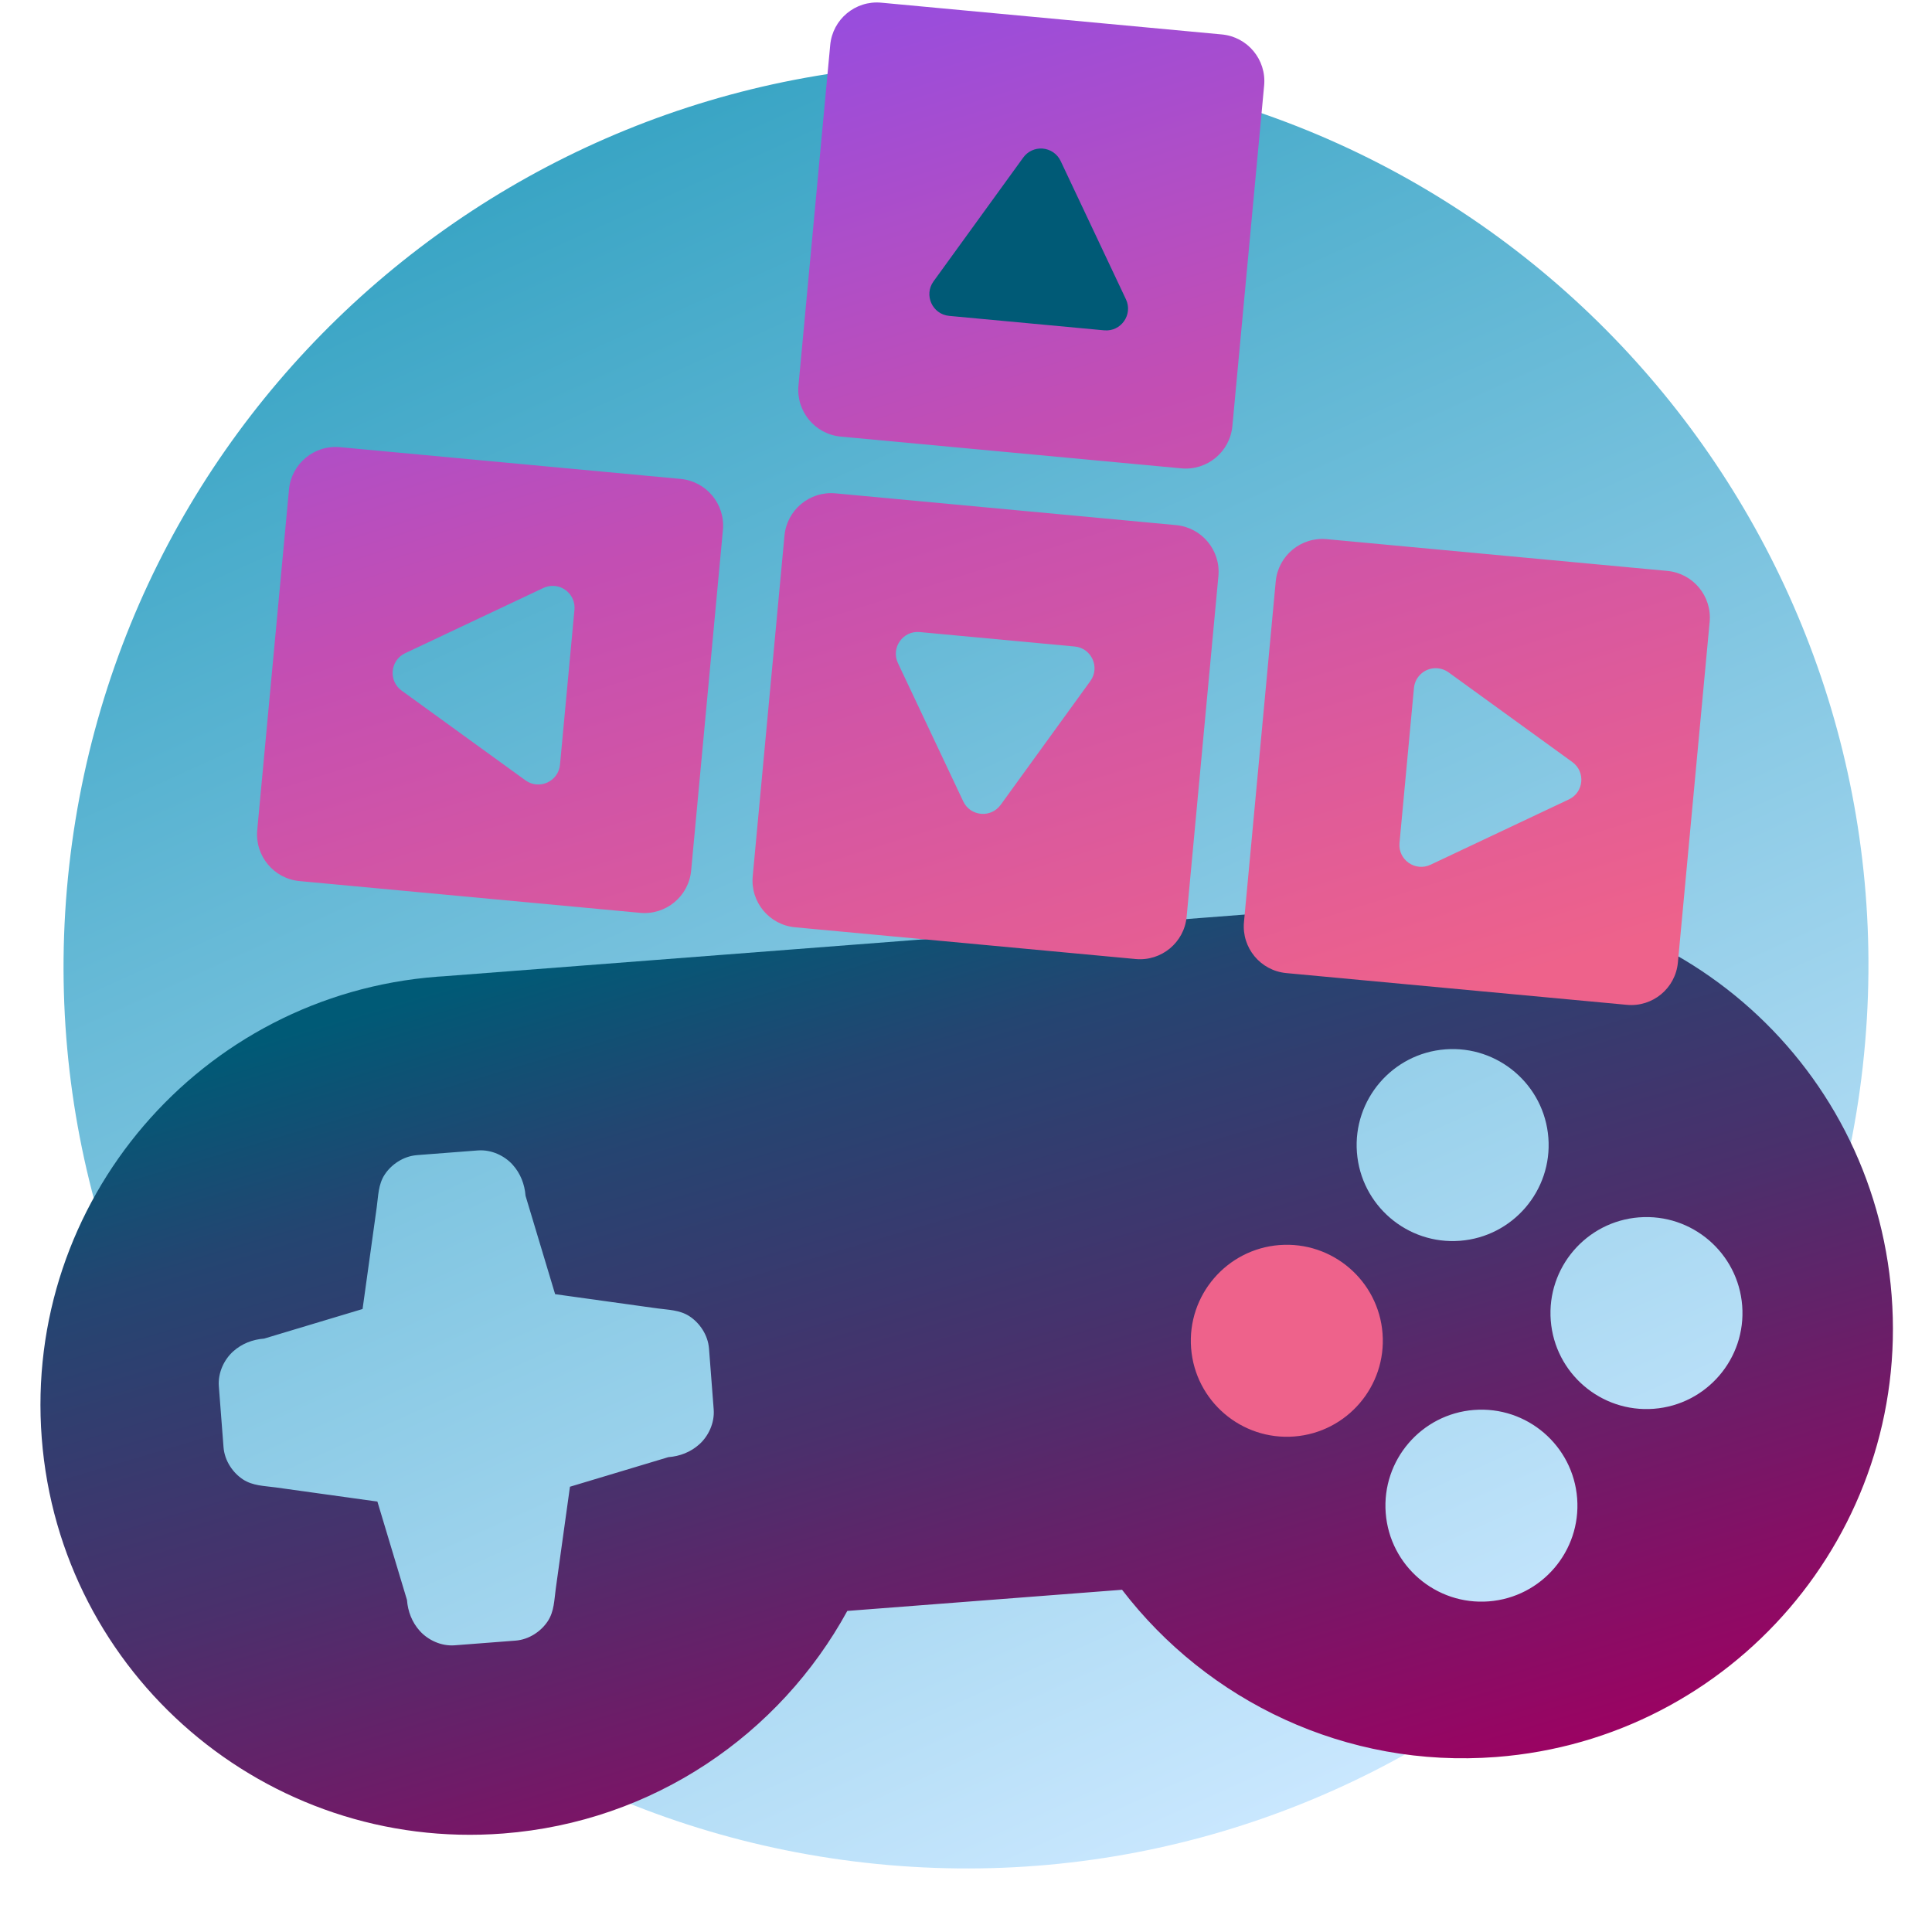
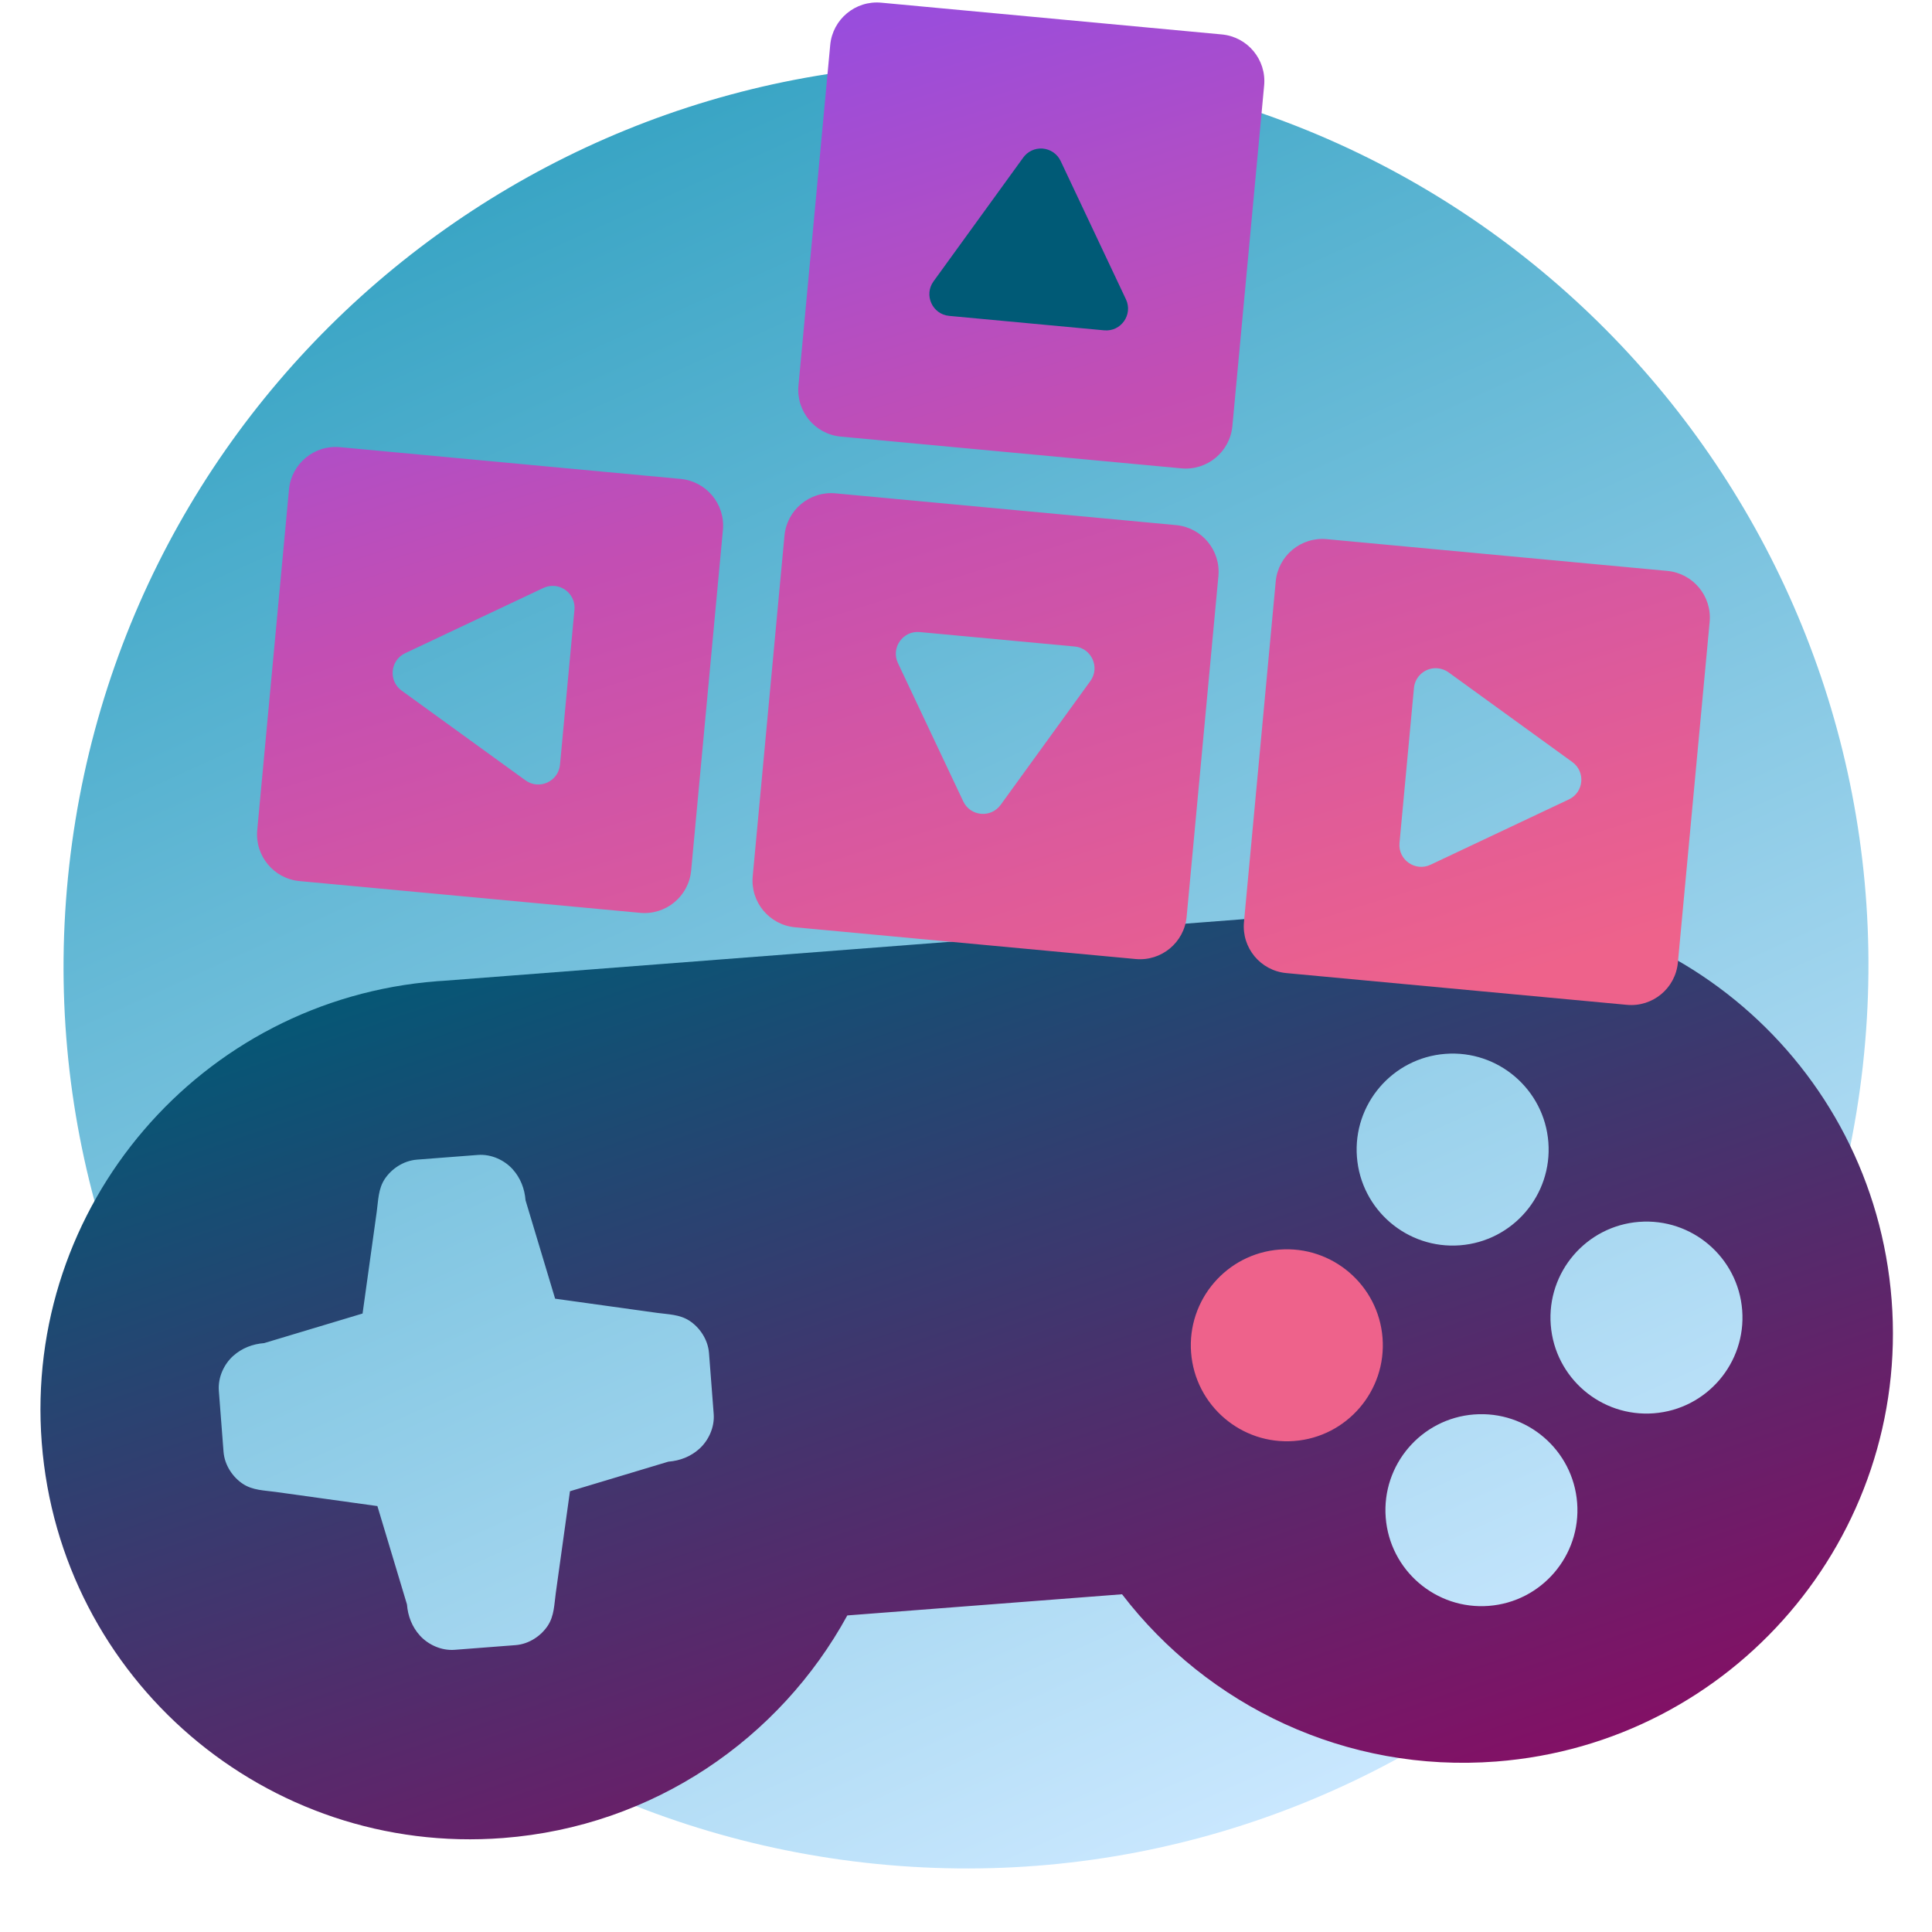
<svg xmlns="http://www.w3.org/2000/svg" xmlns:xlink="http://www.w3.org/1999/xlink" width="143.213mm" height="143.213mm" viewBox="0 0 143.213 143.213" version="1.1" id="svg2873">
  <defs id="defs2867">
    <linearGradient id="linearGradient2144">
      <stop style="stop-color:#ee628b;stop-opacity:1;" offset="0" id="stop2140" />
      <stop style="stop-color:#c34eb3;stop-opacity:1;" offset="0.569" id="stop2148" />
      <stop style="stop-color:#934de2;stop-opacity:1;" offset="1" id="stop2142" />
    </linearGradient>
    <linearGradient id="linearGradient2085">
      <stop style="stop-color:#005a76;stop-opacity:1;" offset="0" id="stop2081" />
-       <stop style="stop-color:#244571;stop-opacity:1;" offset="0.18" id="stop1029" />
-       <stop style="stop-color:#4a306c;stop-opacity:1;" offset="0.496" id="stop1027" />
      <stop style="stop-color:#a00062;stop-opacity:1;" offset="1" id="stop2083" />
    </linearGradient>
    <linearGradient id="linearGradient2021">
      <stop style="stop-color:#38a4c4;stop-opacity:1;" offset="0" id="stop2017" />
      <stop style="stop-color:#cbe8ff;stop-opacity:1;" offset="1" id="stop2019" />
    </linearGradient>
    <filter style="color-interpolation-filters:sRGB" id="filter1980" x="-0.02" y="-0.018" width="1.04" height="1.044">
      <feFlood flood-opacity="0.251" flood-color="rgb(0,0,0)" result="flood" id="feFlood1970" />
      <feComposite in="flood" in2="SourceGraphic" operator="in" result="composite1" id="feComposite1972" />
      <feGaussianBlur in="composite1" stdDeviation="1" result="blur" id="feGaussianBlur1974" />
      <feOffset dx="0" dy="1" result="offset" id="feOffset1976" />
      <feComposite in="SourceGraphic" in2="offset" operator="over" result="composite2" id="feComposite1978" />
    </filter>
    <linearGradient xlink:href="#linearGradient2021" id="linearGradient2023" x1="226.839" y1="35.98" x2="285.777" y2="166.388" gradientUnits="userSpaceOnUse" gradientTransform="matrix(0.9554285,0,0,0.9554285,11.33954,4.638603)" />
-     <linearGradient xlink:href="#linearGradient2085" id="linearGradient2089" x1="271.027" y1="35.842" x2="270.552" y2="103.778" gradientUnits="userSpaceOnUse" gradientTransform="matrix(1.054711,-0.3193442,0.3193442,1.054711,-45.05384,141.6457)" />
+     <linearGradient xlink:href="#linearGradient2085" id="linearGradient2089" x1="267.751" y1="29.72" x2="270.983" y2="119.299" gradientUnits="userSpaceOnUse" gradientTransform="matrix(1.054711,-0.3193442,0.3193442,1.054711,-45.05384,141.9587)" />
    <linearGradient xlink:href="#linearGradient2144" id="linearGradient2146" x1="267.288" y1="166.435" x2="220.44" y2="99.792" gradientUnits="userSpaceOnUse" gradientTransform="rotate(17.76538,441.5393,128.2254)" />
  </defs>
  <g id="layer1" transform="translate(-184.4489,-29.51289)">
    <path style="fill:url(#linearGradient2023);fill-opacity:1;fill-rule:nonzero;stroke:none;stroke-width:0.538;stroke-linejoin:round;stroke-miterlimit:4;stroke-dasharray:none;stroke-opacity:1" id="path3680" d="m 322.525,108.614 a 66.891,66.891 0 0 1 -73.925,58.979 66.891,66.891 0 0 1 -59.023,-73.89 66.891,66.891 0 0 1 73.856,-59.066 66.891,66.891 0 0 1 59.109,73.821" />
    <g id="g1932" transform="matrix(1.068004,0,0,1.068004,-17.49467,-6.729483)">
-       <ellipse style="fill:#ee628b;fill-opacity:1;fill-rule:nonzero;stroke:none;stroke-width:0.934;stroke-linejoin:round;stroke-miterlimit:4;stroke-dasharray:none;stroke-opacity:1" id="path3702" cx="229.546" cy="202.491" rx="8.198" ry="8.225" transform="rotate(-16.8452)" />
-       <path id="rect3031-2-3-7" style="fill:url(#linearGradient2089);fill-opacity:1;stroke:none;stroke-width:1.57;stroke-miterlimit:4;stroke-dasharray:none;stroke-opacity:1" d="m 219.425,101.725 c -16.418,1.265 -28.708,15.606 -27.443,32.025 1.265,16.418 15.606,28.708 32.024,27.443 10.44,-0.804 19.21,-6.897 23.888,-15.449 l 19.069,-1.469 c 5.932,7.734 15.531,12.412 25.972,11.608 16.418,-1.265 28.708,-15.606 27.443,-32.024 -1.27,-16.483 -15.606,-28.709 -32.024,-27.444 -0.144,0.011 -0.287,0.026 -0.431,0.039 l -68.066,5.243 c -0.144,0.009 -0.288,0.016 -0.432,0.027 z m -1.401,12.383 4.222,-0.325 c 0.958,-0.074 1.867,0.379 2.418,0.989 0.551,0.61 0.836,1.365 0.897,2.157 l 2.053,6.83 7.064,0.983 c 0.787,0.109 1.58,0.103 2.267,0.554 0.687,0.451 1.276,1.279 1.35,2.238 l 0.325,4.222 c 0.074,0.959 -0.381,1.867 -0.991,2.418 -0.61,0.551 -1.363,0.836 -2.155,0.897 l -6.83,2.053 -0.983,7.062 c -0.11,0.787 -0.105,1.582 -0.556,2.269 -0.451,0.687 -1.279,1.276 -2.238,1.35 l -4.222,0.325 c -0.958,0.074 -1.867,-0.381 -2.418,-0.991 -0.551,-0.61 -0.834,-1.365 -0.895,-2.157 l -2.053,-6.828 -7.064,-0.983 c -0.787,-0.109 -1.582,-0.105 -2.269,-0.556 -0.687,-0.451 -1.274,-1.28 -1.347,-2.238 l -0.325,-4.222 c -0.074,-0.958 0.379,-1.867 0.989,-2.418 0.61,-0.551 1.365,-0.834 2.157,-0.895 l 6.83,-2.053 0.983,-7.064 c 0.109,-0.787 0.102,-1.582 0.554,-2.269 0.451,-0.687 1.28,-1.274 2.238,-1.347 z m 71.373,-7.341 c 3.665,-0.282 6.873,2.467 7.155,6.132 0.282,3.665 -2.467,6.873 -6.132,7.155 -3.665,0.282 -6.873,-2.467 -7.155,-6.132 -0.282,-3.665 2.467,-6.873 6.132,-7.155 z m -11.509,13.584 c 3.665,-0.282 6.873,2.466 7.155,6.131 0.282,3.665 -2.467,6.873 -6.132,7.155 -3.665,0.282 -6.873,-2.467 -7.155,-6.132 -0.282,-3.665 2.467,-6.872 6.132,-7.155 z m 24.962,-1.923 c 3.665,-0.282 6.873,2.466 7.155,6.131 0.282,3.665 -2.467,6.873 -6.132,7.155 -3.665,0.282 -6.873,-2.467 -7.155,-6.132 -0.282,-3.665 2.467,-6.872 6.132,-7.155 z m -11.455,13.367 c 3.665,-0.282 6.873,2.466 7.155,6.131 0.282,3.665 -2.467,6.873 -6.132,7.155 -3.665,0.282 -6.873,-2.467 -7.155,-6.132 -0.282,-3.665 2.467,-6.872 6.132,-7.155 z" />
+       <ellipse style="fill:#ee628b;fill-opacity:1;fill-rule:nonzero;stroke:none;stroke-width:0.934;stroke-linejoin:round;stroke-miterlimit:4;stroke-dasharray:none;stroke-opacity:1" id="path3702" cx="229.455" cy="202.791" rx="8.198" ry="8.225" transform="rotate(-16.8452)" />
+       <path id="rect3031-2-3-7" style="fill:url(#linearGradient2089);fill-opacity:1;stroke:none;stroke-width:1.57;stroke-miterlimit:4;stroke-dasharray:none;stroke-opacity:1" d="m 219.425,102.038 c -16.418,1.265 -28.708,15.606 -27.443,32.025 1.265,16.418 15.606,28.708 32.024,27.443 10.44,-0.804 19.21,-6.897 23.888,-15.449 l 19.069,-1.469 c 5.932,7.734 15.531,12.412 25.972,11.608 16.418,-1.265 28.708,-15.606 27.443,-32.024 -1.27,-16.483 -15.606,-28.709 -32.024,-27.444 -0.144,0.011 -0.287,0.026 -0.431,0.039 l -68.066,5.243 c -0.144,0.009 -0.288,0.016 -0.432,0.027 z m -1.401,12.383 4.222,-0.325 c 0.958,-0.074 1.867,0.379 2.418,0.989 0.551,0.61 0.836,1.365 0.897,2.157 l 2.053,6.83 7.064,0.983 c 0.787,0.109 1.58,0.103 2.267,0.554 0.687,0.451 1.276,1.279 1.35,2.238 l 0.325,4.222 c 0.074,0.959 -0.381,1.867 -0.991,2.418 -0.61,0.551 -1.363,0.836 -2.155,0.897 l -6.83,2.053 -0.983,7.062 c -0.11,0.787 -0.105,1.582 -0.556,2.269 -0.451,0.687 -1.279,1.276 -2.238,1.35 l -4.222,0.325 c -0.958,0.074 -1.867,-0.381 -2.418,-0.991 -0.551,-0.61 -0.834,-1.365 -0.895,-2.157 l -2.053,-6.828 -7.064,-0.983 c -0.787,-0.109 -1.582,-0.105 -2.269,-0.556 -0.687,-0.451 -1.274,-1.28 -1.347,-2.238 l -0.325,-4.222 c -0.074,-0.958 0.379,-1.867 0.989,-2.418 0.61,-0.551 1.365,-0.834 2.157,-0.895 l 6.83,-2.053 0.983,-7.064 c 0.109,-0.787 0.102,-1.582 0.554,-2.269 0.451,-0.687 1.28,-1.274 2.238,-1.347 z m 71.373,-7.341 c 3.665,-0.282 6.873,2.467 7.155,6.132 0.282,3.665 -2.467,6.873 -6.132,7.155 -3.665,0.282 -6.873,-2.467 -7.155,-6.132 -0.282,-3.665 2.467,-6.873 6.132,-7.155 z m -11.509,13.584 c 3.665,-0.282 6.873,2.466 7.155,6.131 0.282,3.665 -2.467,6.873 -6.132,7.155 -3.665,0.282 -6.873,-2.467 -7.155,-6.132 -0.282,-3.665 2.467,-6.872 6.132,-7.155 z m 24.962,-1.923 c 3.665,-0.282 6.873,2.466 7.155,6.131 0.282,3.665 -2.467,6.873 -6.132,7.155 -3.665,0.282 -6.873,-2.467 -7.155,-6.132 -0.282,-3.665 2.467,-6.872 6.132,-7.155 z m -11.455,13.367 c 3.665,-0.282 6.873,2.466 7.155,6.131 0.282,3.665 -2.467,6.873 -6.132,7.155 -3.665,0.282 -6.873,-2.467 -7.155,-6.132 -0.282,-3.665 2.467,-6.872 6.132,-7.155 z" />
      <ellipse style="fill:#005a76;fill-opacity:1;fill-rule:nonzero;stroke:none;stroke-width:0.893;stroke-linejoin:round;stroke-miterlimit:4;stroke-dasharray:none;stroke-opacity:1" id="path3704" cx="263.439" cy="-31.42" rx="10.779" ry="9.35" transform="rotate(17.76538)" />
      <path id="path1873-2-8" style="color:#000000;font-style:normal;font-variant:normal;font-weight:normal;font-stretch:normal;font-size:medium;line-height:normal;font-family:sans-serif;font-variant-ligatures:normal;font-variant-position:normal;font-variant-caps:normal;font-variant-numeric:normal;font-variant-alternates:normal;font-variant-east-asian:normal;font-feature-settings:normal;font-variation-settings:normal;text-indent:0;text-align:start;text-decoration:none;text-decoration-line:none;text-decoration-style:solid;text-decoration-color:#000000;letter-spacing:normal;word-spacing:normal;text-transform:none;writing-mode:lr-tb;direction:ltr;text-orientation:mixed;dominant-baseline:auto;baseline-shift:baseline;text-anchor:start;white-space:normal;shape-padding:0;shape-margin:0;inline-size:0;clip-rule:nonzero;display:inline;overflow:visible;visibility:visible;isolation:auto;mix-blend-mode:normal;color-interpolation:sRGB;color-interpolation-filters:linearRGB;solid-color:#000000;solid-opacity:1;vector-effect:none;fill:url(#linearGradient2146);fill-opacity:1;fill-rule:nonzero;stroke:none;stroke-width:1.128;stroke-linecap:butt;stroke-linejoin:round;stroke-miterlimit:4;stroke-dasharray:none;stroke-dashoffset:0;stroke-opacity:1;color-rendering:auto;image-rendering:auto;shape-rendering:auto;text-rendering:auto;enable-background:accumulate;stop-color:#000000" d="m 250.249,34.121 c -1.789,-0.167 -3.375,1.148 -3.541,2.937 l -2.204,23.639 c -0.167,1.789 1.148,3.374 2.937,3.541 l 23.639,2.204 c 1.789,0.167 3.374,-1.148 3.541,-2.937 l 2.204,-23.639 c 0.167,-1.789 -1.148,-3.375 -2.937,-3.541 z m 11.188,10.124 c 0.547,0.039 1.031,0.369 1.265,0.865 l 4.531,9.598 c 0.5,1.06 -0.342,2.262 -1.509,2.154 L 254.964,55.859 C 253.797,55.749 253.191,54.412 253.878,53.463 l 6.228,-8.595 c 0.306,-0.423 0.809,-0.659 1.331,-0.623 z m -48.753,20.726 c -1.789,-0.167 -3.374,1.148 -3.541,2.937 l -2.204,23.639 c -0.167,1.789 1.148,3.375 2.937,3.541 l 23.639,2.204 c 1.789,0.167 3.374,-1.148 3.541,-2.937 l 2.204,-23.639 c 0.167,-1.789 -1.148,-3.374 -2.937,-3.541 z m 34.39,3.206 c -1.789,-0.167 -3.375,1.148 -3.541,2.937 l -2.204,23.639 c -0.167,1.789 1.148,3.375 2.937,3.541 l 23.639,2.204 c 1.789,0.167 3.374,-1.148 3.541,-2.937 l 2.204,-23.639 c 0.167,-1.789 -1.148,-3.374 -2.937,-3.541 z m 34.096,3.179 c -1.789,-0.167 -3.374,1.148 -3.541,2.937 l -2.204,23.639 c -0.167,1.789 1.148,3.374 2.937,3.541 l 23.639,2.204 c 1.789,0.167 3.375,-1.148 3.541,-2.937 l 2.204,-23.639 c 0.167,-1.789 -1.148,-3.374 -2.937,-3.541 z m 7.709,8.963 c 0.268,0.025 0.524,0.121 0.742,0.279 l 8.595,6.228 c 0.932,0.676 0.799,2.103 -0.242,2.595 l -9.598,4.531 c -1.061,0.503 -2.265,-0.341 -2.156,-1.51 l 1.003,-10.756 c 0.078,-0.836 0.821,-1.448 1.656,-1.367 z m -61.322,-5.716 c 0.846,0.061 1.477,0.806 1.399,1.651 l -1.003,10.756 c -0.11,1.167 -1.446,1.773 -2.396,1.086 l -8.595,-6.228 c -0.932,-0.676 -0.799,-2.103 0.242,-2.595 l 9.598,-4.531 c 0.236,-0.111 0.495,-0.159 0.755,-0.139 z m 25.362,3.201 10.759,1.003 c 1.167,0.11 1.773,1.446 1.086,2.396 l -6.228,8.596 c -0.676,0.932 -2.103,0.799 -2.595,-0.242 l -4.532,-9.597 c -0.503,-1.061 0.341,-2.265 1.51,-2.156 z" />
    </g>
  </g>
</svg>
